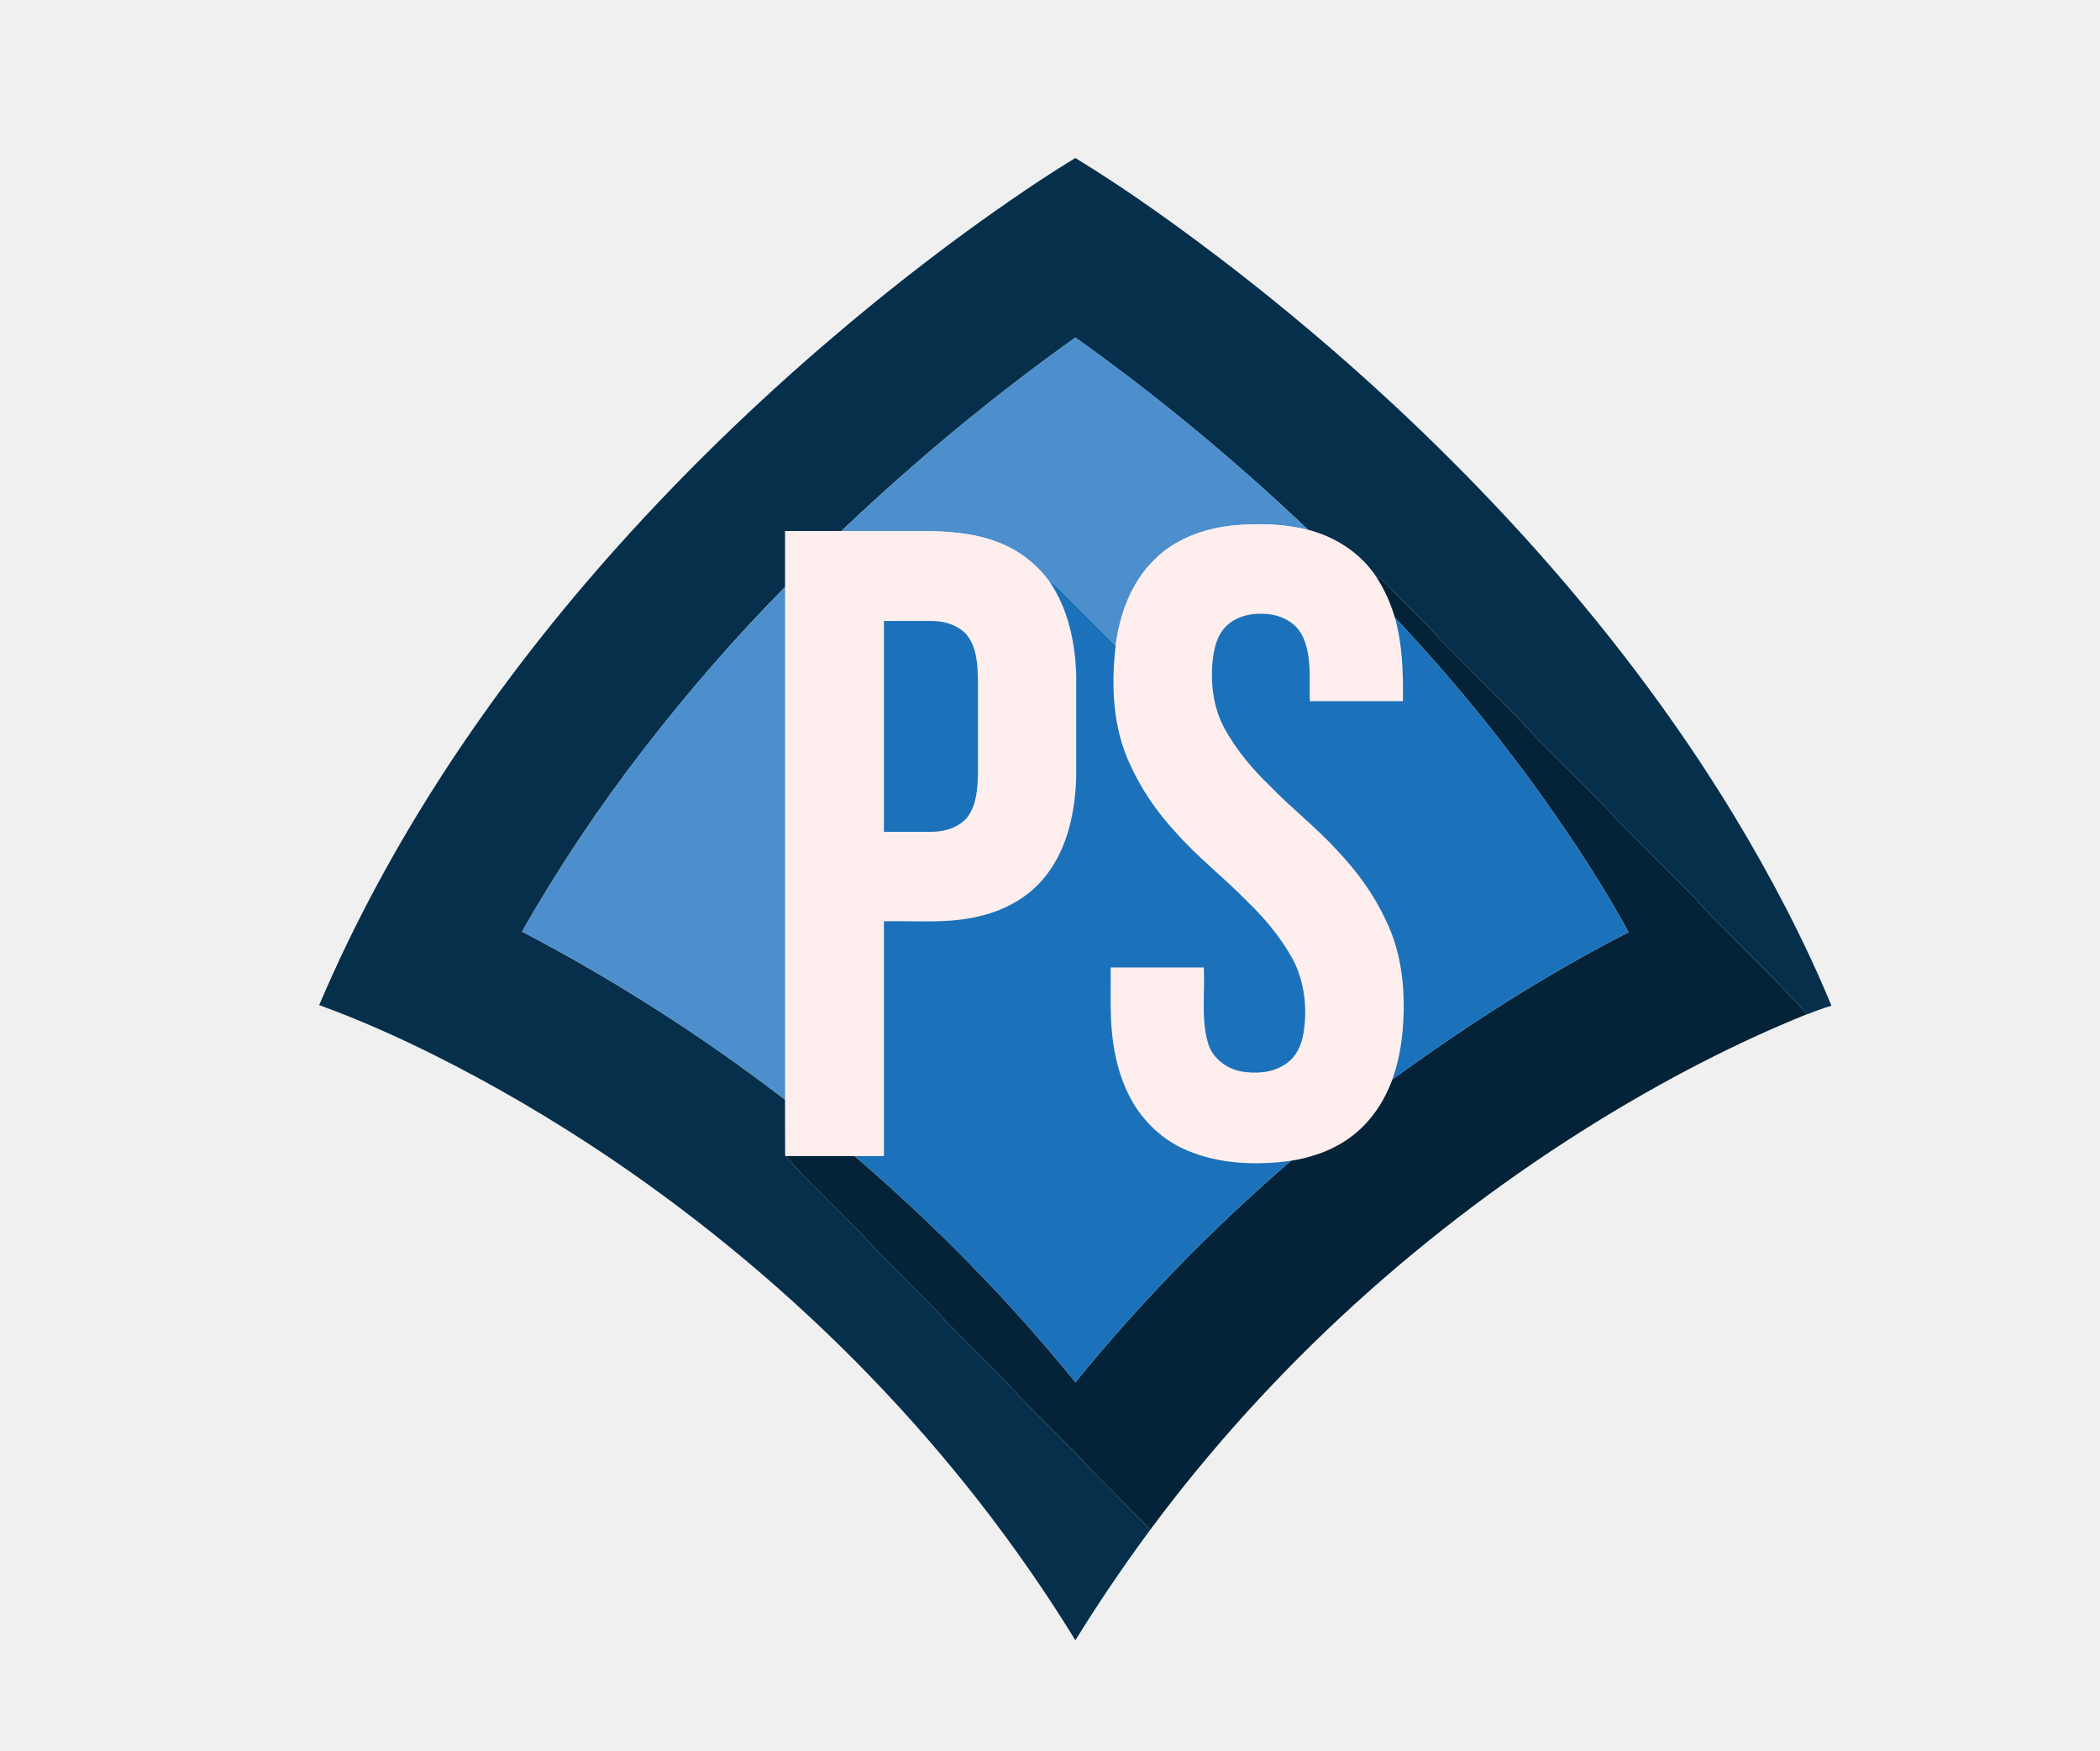
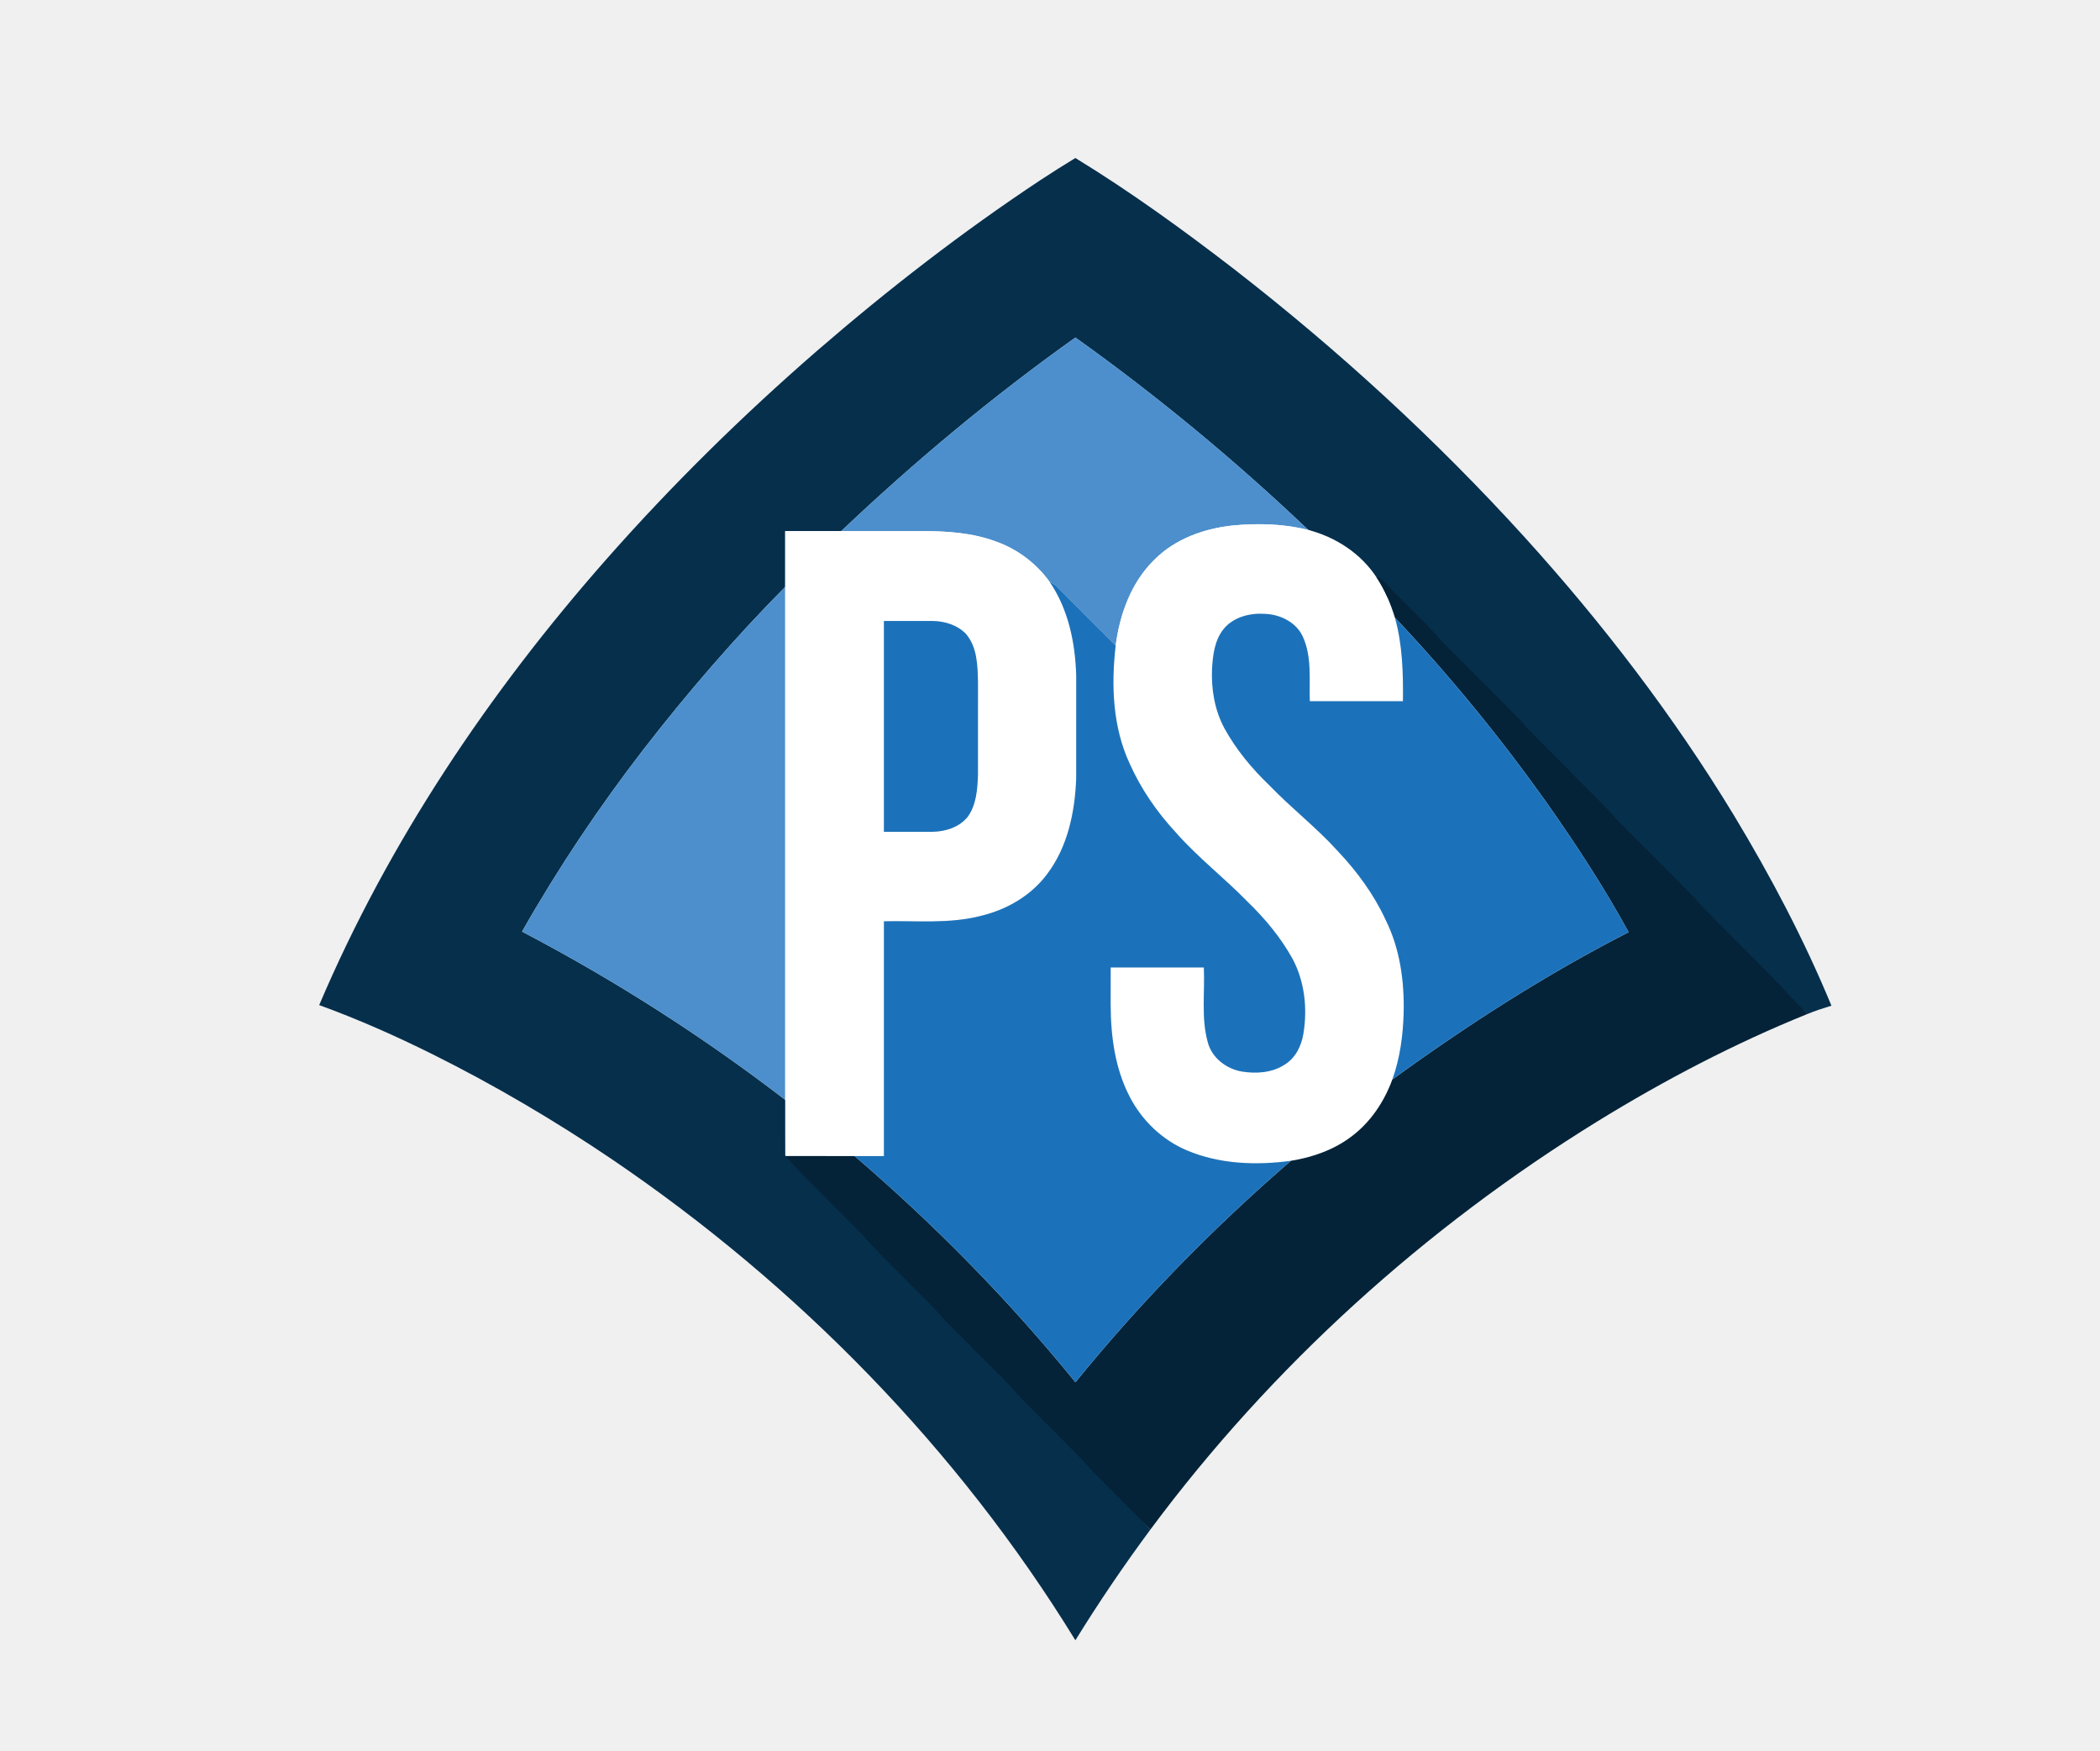
<svg xmlns="http://www.w3.org/2000/svg" version="1.1" id="svg2" xml:space="preserve" width="4000" height="3333.333" viewBox="0 0 4000 3333.333">
  <defs id="defs6">
    <clipPath clipPathUnits="userSpaceOnUse" id="clipPath18">
      <path d="M 0,2500 H 3000 V 0 H 0 Z" id="path16" />
    </clipPath>
  </defs>
  <g id="g10" transform="matrix(1.333333,0,0,-1.333333,0,3333.333)">
    <g id="g12">
      <g id="g14" clip-path="url(#clipPath18)">
        <g id="g20" transform="translate(1486.151,2242.645)">
-           <path d="m 0,0 c 16.533,10.846 33.211,21.453 50.104,31.699 78.972,-48.281 153.985,-102.704 227.269,-159.144 148.61,-115.422 287.884,-243.01 414.393,-382.333 111.39,-122.861 212.751,-255.152 298.898,-396.971 52.744,-87.322 100.544,-177.884 139.514,-272.214 -11.638,-3.551 -23.108,-7.655 -34.362,-12.286 l -0.24,0.288 c -11.135,12.982 -24.141,24.212 -34.915,37.506 -22.557,23.013 -45.425,45.737 -68.03,68.678 -19.725,20.253 -40.601,39.45 -58.958,60.974 -36.355,36.451 -72.517,73.093 -108.944,109.471 -22.628,26.013 -48.064,49.385 -71.965,74.197 -19.029,19.485 -38.706,38.346 -57.519,57.999 -12.166,14.998 -26.684,27.716 -39.93,41.658 -27.668,27.524 -54.903,55.479 -82.571,82.979 -23.924,27.956 -51.664,52.264 -76.692,79.164 -4.68,4.487 -8.855,10.774 -15.886,11.326 -22.34,34.027 -58.311,57.327 -97.377,67.502 -104.312,99.153 -215.487,191.202 -332.661,274.782 -117.942,-83.94 -229.476,-176.781 -334.484,-276.39 -26.684,-0.024 -53.368,0.024 -80.076,-0.024 0.024,-26.564 0.048,-53.104 0,-79.668 -72.229,-73.021 -139.491,-150.937 -202.385,-232.092 -63.758,-82.619 -121.973,-169.51 -173.541,-260.264 131.932,-69.061 257.864,-149.521 375.926,-240.275 0.096,-26.444 -0.12,-52.888 0.096,-79.332 l 0.744,-0.984 c 20.109,-24.14 43.409,-45.233 65.126,-67.861 15.118,-15.382 30.571,-30.404 45.569,-45.881 17.565,-20.733 37.698,-39.042 56.607,-58.503 19.917,-20.781 41.25,-40.218 59.967,-62.151 29.156,-29.299 58.167,-58.815 87.515,-87.922 29.155,-33.043 61.502,-63.111 92.169,-94.738 13.726,-12.67 25.124,-27.571 38.634,-40.457 25.029,-25.365 50.129,-50.657 75.325,-75.853 -37.914,-51.208 -73.741,-103.952 -107.192,-158.183 -167.83,273.317 -397.235,507.305 -662.37,687.158 -81.875,55.335 -167.23,105.584 -255.681,149.641 -52.815,26.276 -106.831,50.248 -162.239,70.381 99.393,233.628 242.795,446.715 410.289,636.79 93.562,106.088 194.634,205.433 301.466,298.13 C -217.335,-155.808 -111.439,-73.789 0,0" style="fill:#062f4c;fill-opacity:1;fill-rule:nonzero;stroke:none" id="path22" />
+           <path d="M 0 0 C 16.533 10.846 33.211 21.453 50.104 31.699 C 129.076 -16.582 204.089 -71.005 277.373 -127.445 C 425.983 -242.867 565.257 -370.455 691.766 -509.778 C 803.156 -632.639 904.517 -764.93 990.664 -906.749 C 1043.408 -994.071 1091.208 -1084.633 1130.178 -1178.963 C 1118.54 -1182.514 1106.692 -1186.384 1095.438 -1191.015 C 1095.438 -1191.015 768.153 -871.756 744.252 -846.944 C 725.223 -827.459 421.855 -509.682 382.789 -499.507 C 278.477 -400.354 167.302 -308.305 50.128 -224.725 C -67.814 -308.665 -179.348 -401.506 -284.356 -501.115 C -311.04 -501.139 -337.724 -501.091 -364.432 -501.139 C -364.408 -527.703 -364.384 -554.243 -364.432 -580.807 C -436.661 -653.828 -503.923 -731.744 -566.817 -812.899 C -630.575 -895.518 -688.79 -982.409 -740.358 -1073.163 C -608.426 -1142.224 -482.494 -1222.684 -364.432 -1313.438 C -364.336 -1339.882 132.124 -1901.924 157.32 -1927.12 C 119.406 -1978.328 83.579 -2031.072 50.128 -2085.303 C -117.702 -1811.986 -347.107 -1577.998 -612.242 -1398.145 C -694.117 -1342.81 -779.472 -1292.561 -867.923 -1248.504 C -920.738 -1222.228 -974.754 -1198.256 -1030.162 -1178.123 C -930.769 -944.495 -787.367 -731.408 -619.873 -541.333 C -526.311 -435.245 -425.239 -335.9 -318.407 -243.203 C -217.335 -155.808 -111.439 -73.789 0 0" style="fill:#062f4c;fill-opacity:1;fill-rule:nonzero;stroke:none" id="path22" />
        </g>
        <g id="g24" transform="translate(1201.795,1741.53)">
          <path d="M 0,0 C 105.008,99.609 216.543,192.45 334.485,276.39 451.659,192.81 562.833,100.76 667.146,1.608 c -34.987,8.83 -71.51,9.718 -107.264,6.431 -41.202,-4.296 -82.907,-19.077 -112.543,-48.953 -33.019,-32.155 -49.456,-77.604 -55.311,-122.501 -28.124,27.908 -56.104,55.983 -84.035,84.083 -2.976,2.976 -6.839,4.823 -10.391,6.911 -19.029,26.348 -45.953,46.673 -76.62,57.495 C 187.555,-2.472 151.513,-0.12 116.166,0 Z" style="fill:#4c8fcc;fill-opacity:1;fill-rule:nonzero;stroke:none" id="path26" />
        </g>
        <g id="g28" transform="translate(919.3342,1429.746)">
          <path d="m 0,0 c 62.894,81.156 130.156,159.072 202.385,232.092 0.048,-244.21 0.024,-488.421 0,-732.631 C 84.323,-409.785 -41.61,-329.325 -173.541,-260.264 -121.973,-169.51 -63.758,-82.619 0,0" style="fill:#4c8fcc;fill-opacity:1;fill-rule:nonzero;stroke:none" id="path30" />
        </g>
        <g id="g32" transform="translate(1649.134,1700.617)">
-           <path d="m 0,0 c 29.635,29.875 71.341,44.657 112.543,48.952 35.754,3.288 72.277,2.4 107.263,-6.431 39.066,-10.174 75.037,-33.474 97.377,-67.501 11.879,-17.661 20.181,-37.411 26.42,-57.687 10.871,-38.802 11.95,-79.356 11.446,-119.358 -44.345,-0.072 -88.69,0.048 -133.035,-0.072 -1.032,30.907 3.263,63.686 -10.175,92.626 -9.526,20.325 -32.107,31.243 -53.751,32.131 -21.453,1.44 -45.065,-4.32 -59.175,-21.597 -12.79,-15.861 -15.382,-37.002 -16.558,-56.655 -1.295,-29.132 3.696,-59.031 17.518,-84.923 16.821,-30.619 39.378,-57.783 64.526,-81.9 31.387,-32.634 67.501,-60.374 97.857,-94.041 27.332,-28.988 51.256,-61.479 68.005,-97.785 20.541,-41.13 26.972,-87.827 25.82,-133.372 -0.912,-32.107 -5.231,-64.406 -16.149,-94.737 -11.59,-31.699 -31.123,-61.047 -58.335,-81.371 -25.124,-19.125 -55.696,-29.852 -86.651,-34.771 -49.552,-6.743 -101.888,-4.847 -148.465,14.854 -35.227,14.829 -64.238,42.689 -81.708,76.548 -20.996,40.242 -27.115,86.339 -27.259,131.212 0.048,17.829 0,35.658 0.048,53.463 44.345,0.048 88.69,-0.023 133.059,0.048 1.728,-35.538 -4.055,-72.06 5.663,-106.807 5.783,-22.173 26.204,-37.794 48.185,-41.754 20.733,-3.431 43.577,-2.015 61.622,9.791 15.502,9.43 23.949,26.78 26.78,44.225 5.903,35.922 1.872,74.293 -15.381,106.688 -16.918,30.595 -39.474,57.711 -64.55,81.899 -33.187,34.099 -71.173,63.254 -102.585,99.081 -26.756,28.867 -49.408,61.646 -65.486,97.641 -24.572,52.48 -26.731,112.422 -20.18,169.102 C -49.456,-77.604 -33.019,-32.155 0,0" style="fill:#feeeee;fill-opacity:1;fill-rule:nonzero;stroke:none" id="path34" />
+           <path d="m 0,0 c 29.635,29.875 71.341,44.657 112.543,48.952 35.754,3.288 72.277,2.4 107.263,-6.431 39.066,-10.174 75.037,-33.474 97.377,-67.501 11.879,-17.661 20.181,-37.411 26.42,-57.687 10.871,-38.802 11.95,-79.356 11.446,-119.358 -44.345,-0.072 -88.69,0.048 -133.035,-0.072 -1.032,30.907 3.263,63.686 -10.175,92.626 -9.526,20.325 -32.107,31.243 -53.751,32.131 -21.453,1.44 -45.065,-4.32 -59.175,-21.597 -12.79,-15.861 -15.382,-37.002 -16.558,-56.655 -1.295,-29.132 3.696,-59.031 17.518,-84.923 16.821,-30.619 39.378,-57.783 64.526,-81.9 31.387,-32.634 67.501,-60.374 97.857,-94.041 27.332,-28.988 51.256,-61.479 68.005,-97.785 20.541,-41.13 26.972,-87.827 25.82,-133.372 -0.912,-32.107 -5.231,-64.406 -16.149,-94.737 -11.59,-31.699 -31.123,-61.047 -58.335,-81.371 -25.124,-19.125 -55.696,-29.852 -86.651,-34.771 -49.552,-6.743 -101.888,-4.847 -148.465,14.854 -35.227,14.829 -64.238,42.689 -81.708,76.548 -20.996,40.242 -27.115,86.339 -27.259,131.212 0.048,17.829 0,35.658 0.048,53.463 44.345,0.048 88.69,-0.023 133.059,0.048 1.728,-35.538 -4.055,-72.06 5.663,-106.807 5.783,-22.173 26.204,-37.794 48.185,-41.754 20.733,-3.431 43.577,-2.015 61.622,9.791 15.502,9.43 23.949,26.78 26.78,44.225 5.903,35.922 1.872,74.293 -15.381,106.688 -16.918,30.595 -39.474,57.711 -64.55,81.899 -33.187,34.099 -71.173,63.254 -102.585,99.081 -26.756,28.867 -49.408,61.646 -65.486,97.641 -24.572,52.48 -26.731,112.422 -20.18,169.102 C -49.456,-77.604 -33.019,-32.155 0,0" style="fill:#ffffff;fill-opacity:1;fill-rule:nonzero;stroke:none" id="path34" />
        </g>
        <g id="g36" transform="translate(1262.721,1613.126)">
-           <path d="m 0,0 v -301.13 c 23.204,0.024 46.409,-0.048 69.613,0.024 18.525,0.288 38.202,6.575 50.153,21.429 12.43,17.277 13.917,39.522 14.613,60.111 0.024,43.985 -0.048,87.994 0.024,131.979 -0.48,23.637 -0.983,50.369 -17.277,69.23 C 104.864,-5.711 86.867,-0.24 69.589,0 46.385,0.048 23.204,0.024 0,0 m -141.002,128.38 c 26.708,0.048 53.392,0 80.075,0.024 H 55.24 c 35.346,-0.12 71.389,-2.471 104.815,-14.925 30.668,-10.823 57.592,-31.148 76.621,-57.496 26.852,-39.09 36.69,-87.202 38.058,-133.947 0.024,-48.833 0.096,-97.689 -0.024,-146.521 -1.728,-47.993 -11.974,-97.953 -41.514,-136.971 -22.748,-30.644 -57.495,-50.801 -94.281,-59.583 -45.377,-11.878 -92.578,-6.791 -138.891,-7.847 -0.072,-111.799 0,-223.574 -0.024,-335.373 -13.942,0 -27.86,0.024 -41.778,-0.024 -32.802,0.072 -65.605,0 -98.384,0.048 l -0.744,0.984 c -0.216,26.444 0,52.888 -0.096,79.332 0.024,244.211 0.048,488.421 0,732.632 0.048,26.563 0.024,53.103 0,79.667" style="fill:#feeeee;fill-opacity:1;fill-rule:nonzero;stroke:none" id="path38" />
+           <path d="m 0,0 v -301.13 c 23.204,0.024 46.409,-0.048 69.613,0.024 18.525,0.288 38.202,6.575 50.153,21.429 12.43,17.277 13.917,39.522 14.613,60.111 0.024,43.985 -0.048,87.994 0.024,131.979 -0.48,23.637 -0.983,50.369 -17.277,69.23 C 104.864,-5.711 86.867,-0.24 69.589,0 46.385,0.048 23.204,0.024 0,0 m -141.002,128.38 c 26.708,0.048 53.392,0 80.075,0.024 H 55.24 c 35.346,-0.12 71.389,-2.471 104.815,-14.925 30.668,-10.823 57.592,-31.148 76.621,-57.496 26.852,-39.09 36.69,-87.202 38.058,-133.947 0.024,-48.833 0.096,-97.689 -0.024,-146.521 -1.728,-47.993 -11.974,-97.953 -41.514,-136.971 -22.748,-30.644 -57.495,-50.801 -94.281,-59.583 -45.377,-11.878 -92.578,-6.791 -138.891,-7.847 -0.072,-111.799 0,-223.574 -0.024,-335.373 -13.942,0 -27.86,0.024 -41.778,-0.024 -32.802,0.072 -65.605,0 -98.384,0.048 l -0.744,0.984 c -0.216,26.444 0,52.888 -0.096,79.332 0.024,244.211 0.048,488.421 0,732.632 0.048,26.563 0.024,53.103 0,79.667" style="fill:#ffffff;fill-opacity:1;fill-rule:nonzero;stroke:none" id="path38" />
        </g>
        <g id="g40" transform="translate(1966.317,1675.636)">
          <path d="m 0,0 c 7.031,-0.552 11.206,-6.839 15.885,-11.326 25.029,-26.9 52.768,-51.208 76.693,-79.164 27.667,-27.5 54.903,-55.456 82.571,-82.979 13.246,-13.942 27.764,-26.66 39.93,-41.658 18.813,-19.653 38.49,-38.514 57.519,-57.999 23.9,-24.812 49.337,-48.185 71.965,-74.197 36.427,-36.378 72.589,-73.02 108.943,-109.471 18.358,-21.524 39.234,-40.722 58.959,-60.974 22.605,-22.941 45.473,-45.665 68.03,-68.678 10.774,-13.294 23.78,-24.524 34.914,-37.506 -103.904,-41.97 -203.488,-94.114 -298.922,-152.761 -246.994,-152.28 -466.224,-350.298 -639.333,-583.398 -25.197,25.196 -50.297,50.488 -75.325,75.852 -13.51,12.886 -24.908,27.788 -38.634,40.458 -30.667,31.627 -63.014,61.695 -92.17,94.738 -29.347,29.107 -58.359,58.623 -87.514,87.922 -18.717,21.933 -40.05,41.37 -59.967,62.151 -18.909,19.461 -39.042,37.77 -56.607,58.503 -14.998,15.477 -30.452,30.499 -45.569,45.88 -21.717,22.629 -45.017,43.722 -65.126,67.862 32.779,-0.048 65.582,0.024 98.384,-0.048 114.391,-98.097 220.407,-205.984 315.384,-322.99 92.914,114.318 196.242,220.022 307.753,316.271 30.955,4.919 61.526,15.646 86.65,34.771 27.212,20.325 46.745,49.672 58.335,81.371 107.312,77.988 219.327,149.929 337.509,210.376 -35.299,64.67 -75.829,126.437 -118.254,186.643 C 176.253,-228.037 104.24,-140.115 26.42,-57.687 20.181,-37.41 11.878,-17.661 0,0" style="fill:#042338;fill-opacity:1;fill-rule:nonzero;stroke:none" id="path42" />
        </g>
        <g id="g44" transform="translate(1499.397,1669.109)">
          <path d="m 0,0 c 3.551,-2.088 7.415,-3.935 10.39,-6.911 27.932,-28.1 55.912,-56.175 84.036,-84.083 -6.551,-56.679 -4.392,-116.622 20.18,-169.102 16.078,-35.994 38.73,-68.774 65.486,-97.641 31.412,-35.826 69.398,-64.982 102.585,-99.081 25.076,-24.188 47.632,-51.304 64.55,-81.899 17.253,-32.395 21.284,-70.765 15.381,-106.688 -2.831,-17.445 -11.278,-34.794 -26.78,-44.225 -18.045,-11.806 -40.889,-13.222 -61.622,-9.79 -21.981,3.959 -42.402,19.58 -48.185,41.753 -9.718,34.747 -3.935,71.269 -5.663,106.808 -44.369,-0.072 -88.714,0 -133.059,-0.048 -0.048,-17.806 0,-35.635 -0.048,-53.464 0.144,-44.873 6.263,-90.97 27.259,-131.212 17.47,-33.859 46.481,-61.718 81.708,-76.548 46.577,-19.701 98.913,-21.597 148.465,-14.854 -111.511,-96.249 -214.839,-201.953 -307.753,-316.271 -94.977,117.006 -200.993,224.893 -315.383,322.99 13.918,0.048 27.836,0.024 41.777,0.024 0.024,111.799 -0.048,223.574 0.024,335.372 46.313,1.056 93.514,-4.031 138.891,7.847 36.786,8.783 71.533,28.94 94.282,59.583 29.539,39.018 39.785,88.978 41.513,136.971 0.12,48.833 0.048,97.689 0.024,146.522 C 36.69,-87.203 26.852,-39.09 0,0" style="fill:#1c72ba;fill-opacity:1;fill-rule:nonzero;stroke:none" id="path46" />
        </g>
        <g id="g48" transform="translate(1748.047,1601.68)">
          <path d="M 0,0 C 14.11,17.277 37.722,23.036 59.175,21.597 80.82,20.709 103.4,9.791 112.927,-10.534 c 13.438,-28.94 9.142,-61.719 10.174,-92.626 44.345,0.12 88.691,0 133.036,0.072 0.504,40.002 -0.576,80.556 -11.447,119.358 77.82,-82.428 149.833,-170.35 215.583,-262.664 42.426,-60.207 82.956,-121.973 118.254,-186.643 -118.182,-60.447 -230.196,-132.388 -337.508,-210.376 10.918,30.331 15.238,62.63 16.149,94.737 1.152,45.545 -5.279,92.242 -25.82,133.372 -16.749,36.306 -40.673,68.797 -68.005,97.785 -30.355,33.667 -66.47,61.406 -97.857,94.041 -25.148,24.117 -47.705,51.28 -64.526,81.9 -13.822,25.892 -18.813,55.791 -17.517,84.923 C -15.382,-37.002 -12.79,-15.862 0,0" style="fill:#1c72ba;fill-opacity:1;fill-rule:nonzero;stroke:none" id="path50" />
        </g>
        <g id="g52" transform="translate(1262.721,1613.126)">
          <path d="m 0,0 c 23.204,0.024 46.385,0.048 69.589,0 17.278,-0.24 35.275,-5.711 47.537,-18.357 16.294,-18.861 16.797,-45.593 17.277,-69.23 -0.072,-43.985 0,-87.994 -0.024,-131.979 -0.696,-20.589 -2.183,-42.834 -14.613,-60.111 -11.951,-14.854 -31.628,-21.141 -50.153,-21.429 -23.204,-0.072 -46.409,0 -69.613,-0.024 z" style="fill:#1c72ba;fill-opacity:1;fill-rule:nonzero;stroke:none" id="path54" />
        </g>
      </g>
    </g>
  </g>
</svg>
